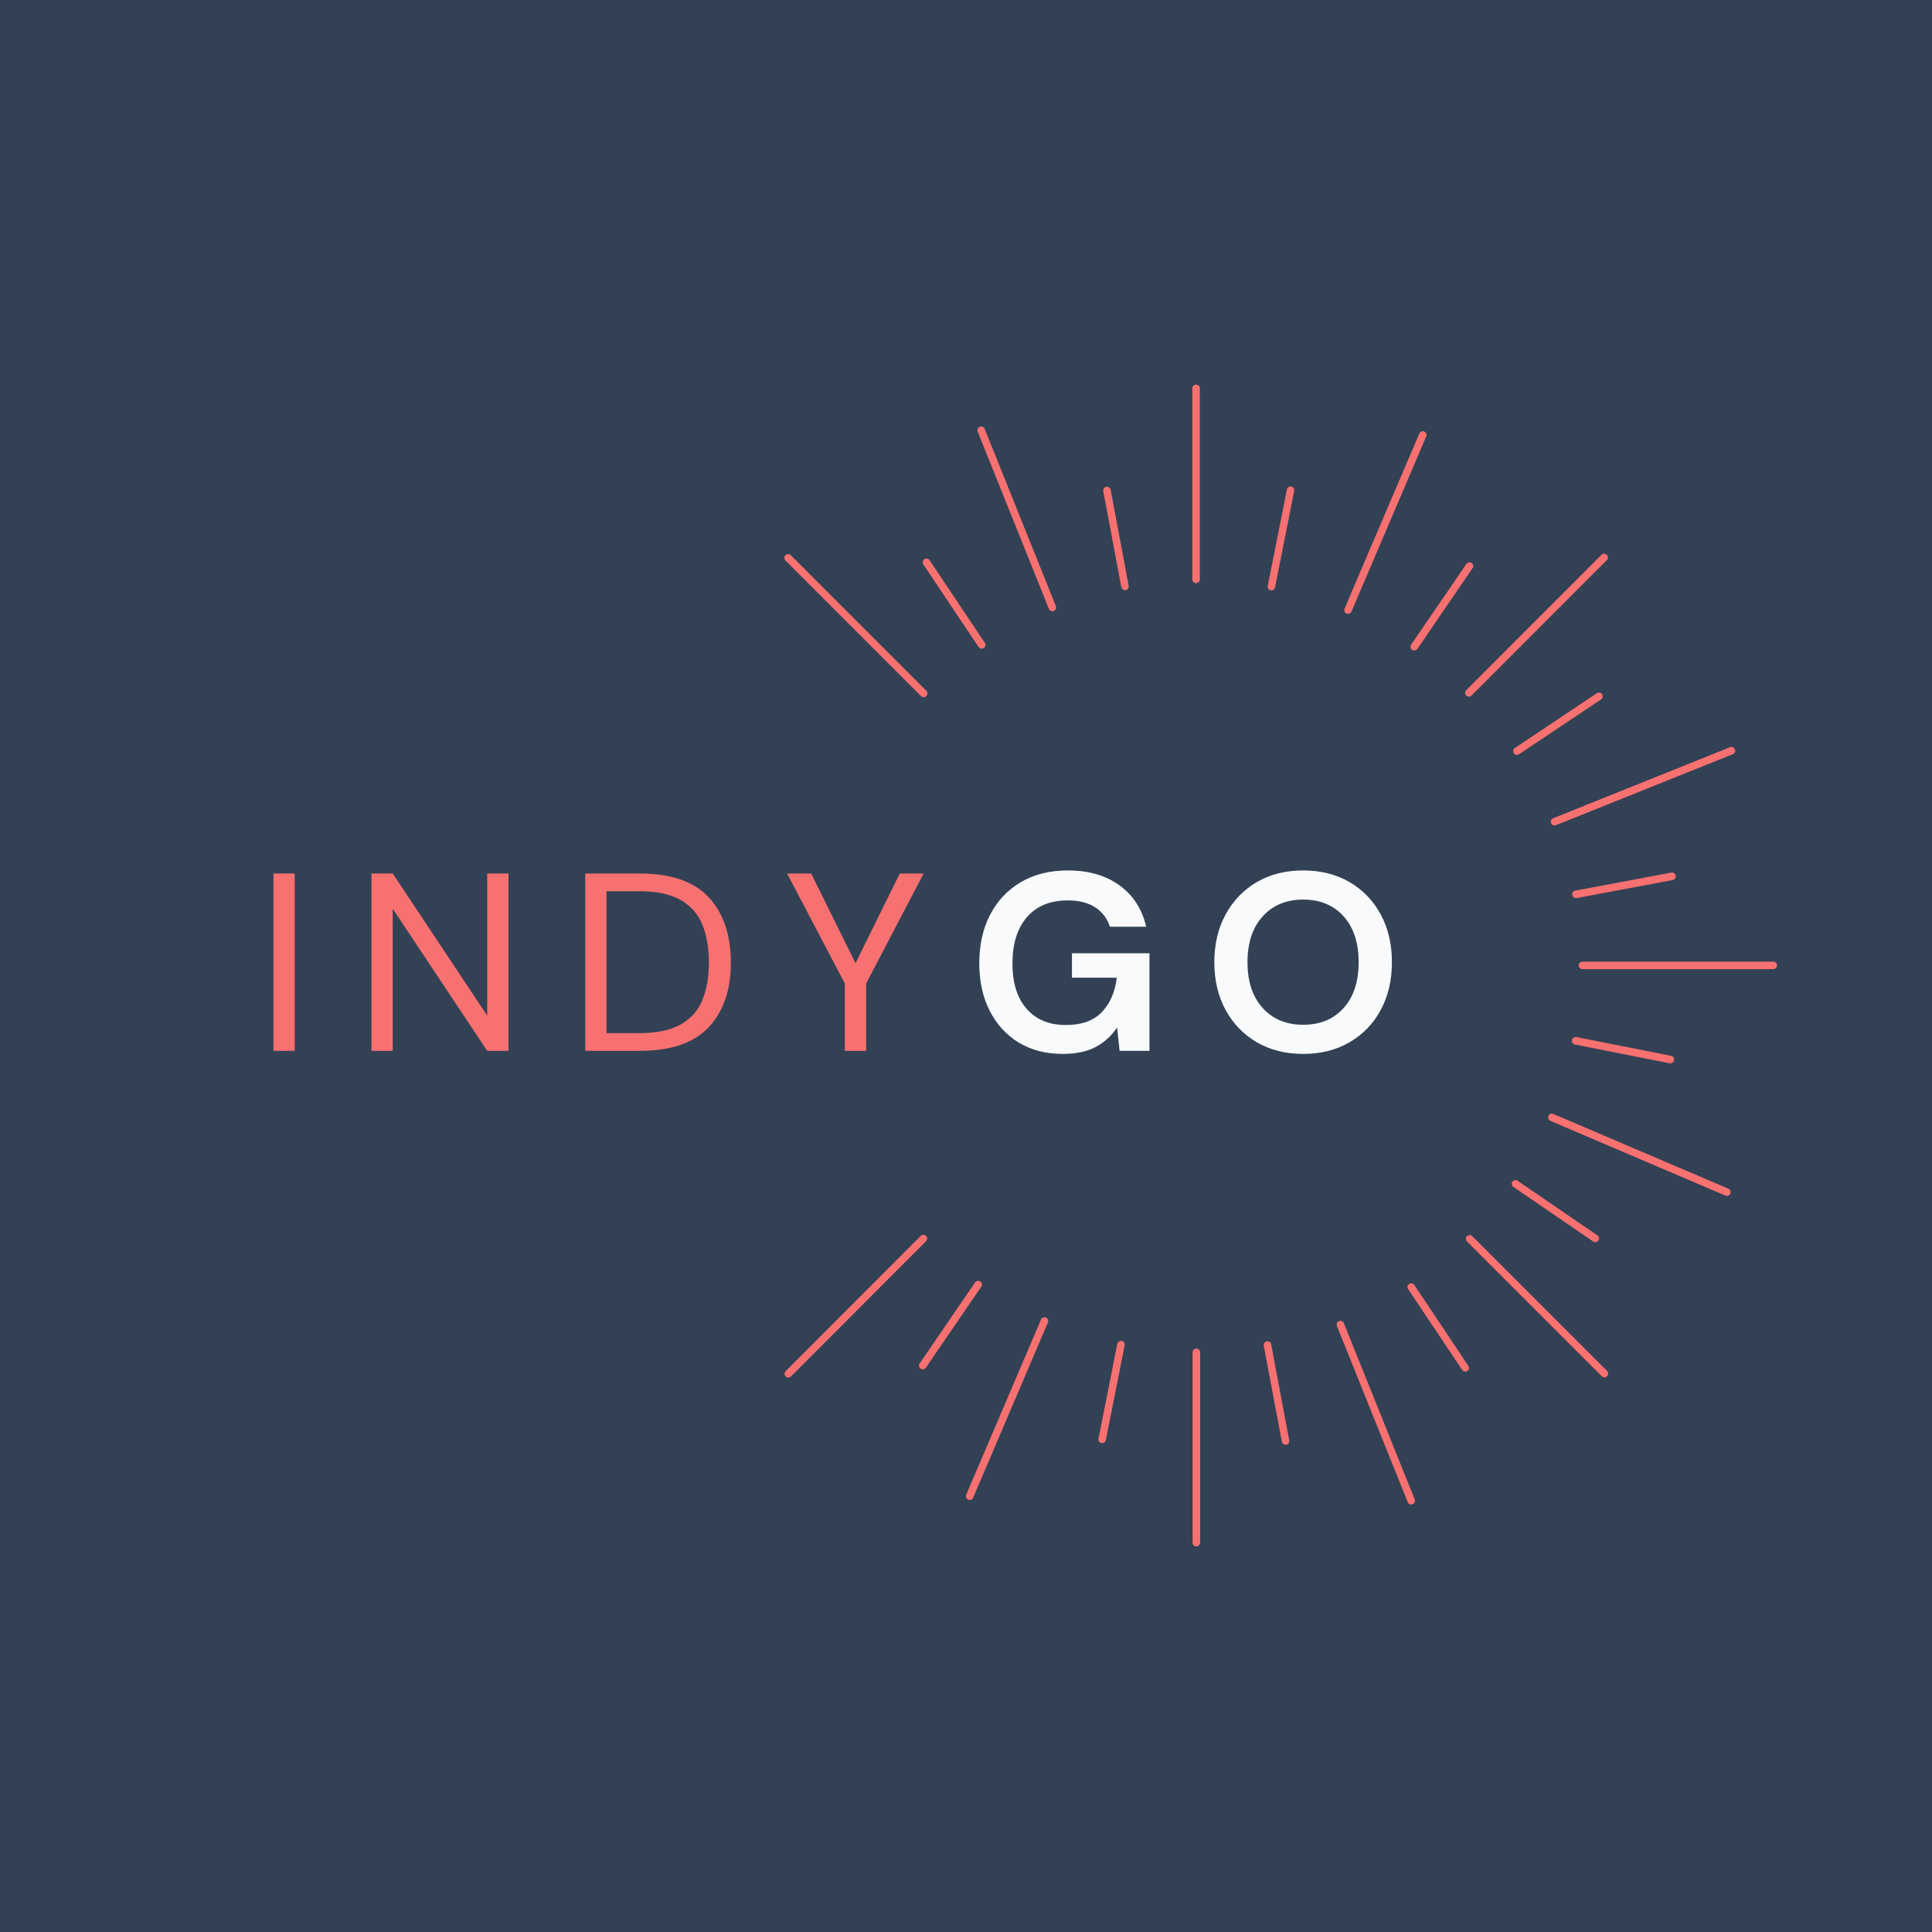
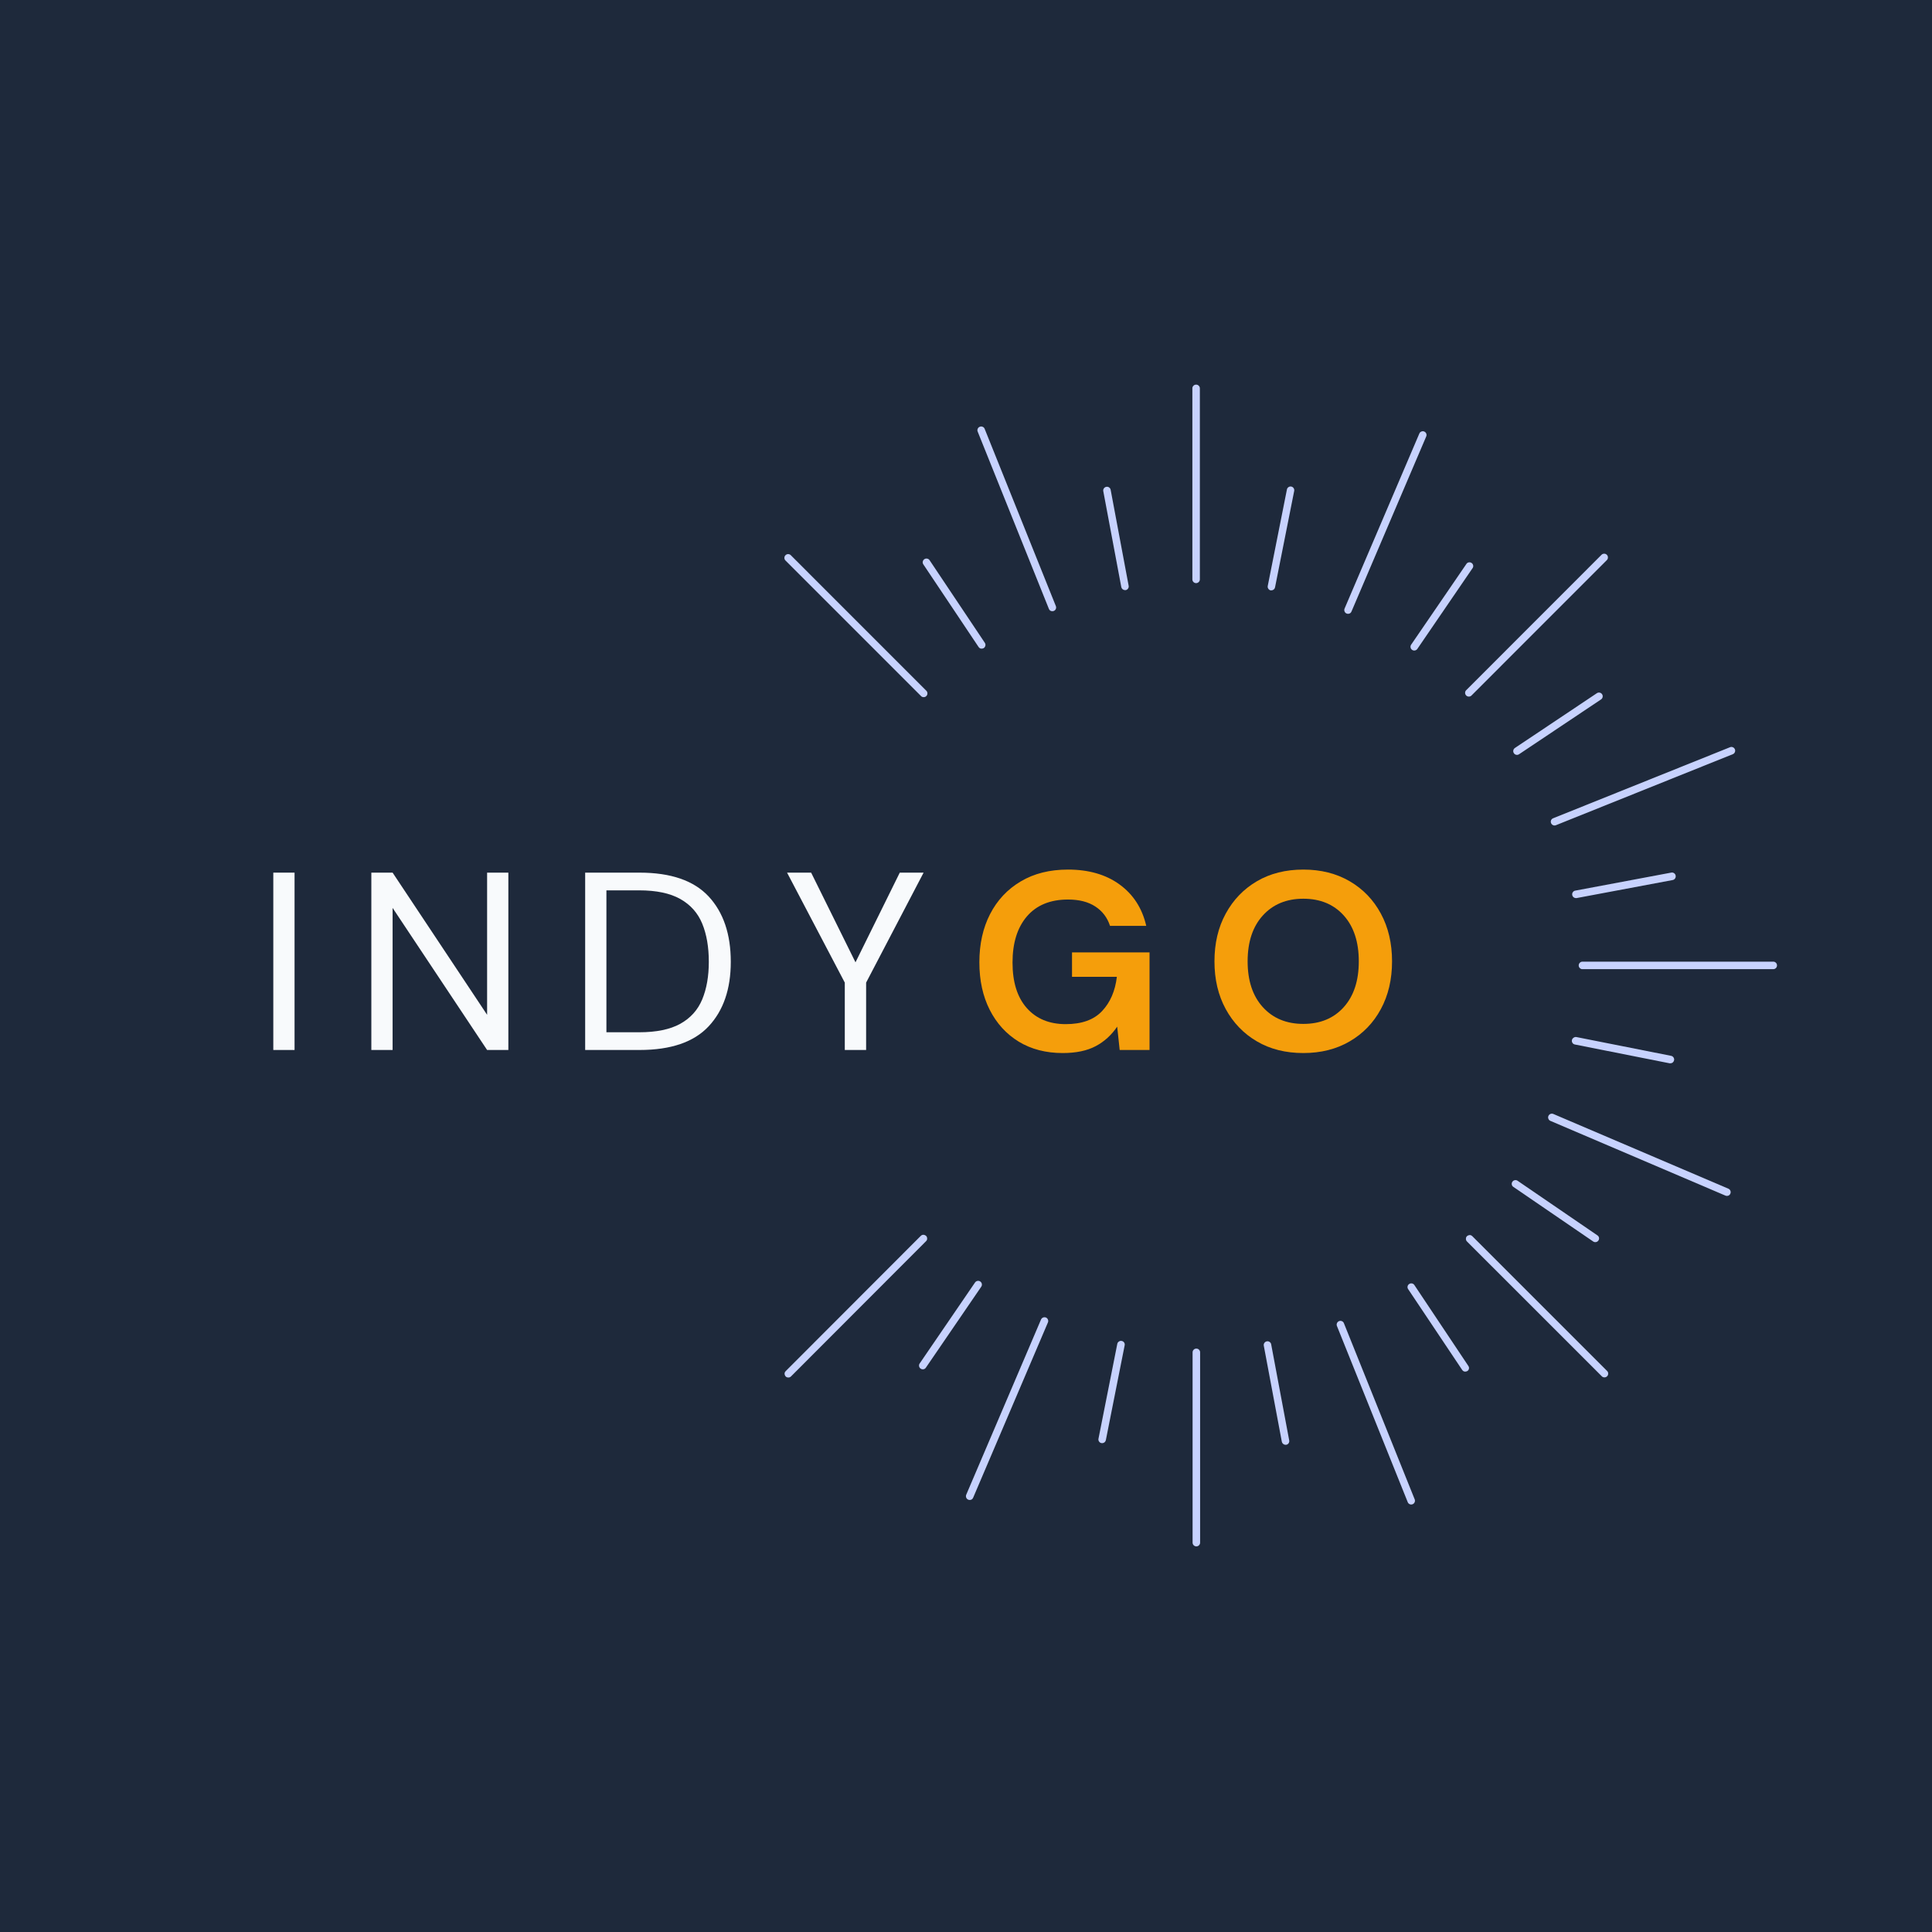
<svg xmlns="http://www.w3.org/2000/svg" width="500" zoomAndPan="magnify" viewBox="0 0 375 375" height="500" preserveAspectRatio="xMidYMid meet" version="1.0">
  <defs>
    <g />
-     <clipPath id="5c873152d5">
+     <clipPath id="3ac878658d">
      <path d="M 231 261 L 233 261 L 233 300.258 L 231 300.258 Z M 231 261 " clip-rule="nonzero" />
    </clipPath>
-     <clipPath id="23122247b9">
+     <clipPath id="e0bae20af6">
      <path d="M 231 74.508 L 233 74.508 L 233 114 L 231 114 Z M 231 74.508 " clip-rule="nonzero" />
    </clipPath>
-     <clipPath id="e92b3dafd3">
+     <clipPath id="84aed8deab">
      <path d="M 306 186 L 344.941 186 L 344.941 189 L 306 189 Z M 306 186 " clip-rule="nonzero" />
    </clipPath>
-     <clipPath id="e4a6fe972e">
+     <clipPath id="ae5dbdb469">
      <path d="M 152.191 239 L 180 239 L 180 268 L 152.191 268 Z M 152.191 239 " clip-rule="nonzero" />
    </clipPath>
-     <clipPath id="de6031664f">
+     <clipPath id="6b394309da">
      <path d="M 152.191 107 L 181 107 L 181 136 L 152.191 136 Z M 152.191 107 " clip-rule="nonzero" />
    </clipPath>
  </defs>
  <rect x="-37.5" width="450" fill="#ffffff" y="-37.5" height="450" fill-opacity="1" />
  <rect x="-37.5" width="450" fill="#ffffff" y="-37.5" height="450" fill-opacity="1" />
-   <rect x="-37.5" width="450" fill="#334155" y="-37.5" height="450" fill-opacity="1" />
-   <g fill="#f87171" fill-opacity="1">
-     <g transform="translate(49.43392, 203.9692)">
+   <rect x="-37.5" width="450" fill="#1e293b" y="-37.5" height="450" fill-opacity="1" />
+   <g fill="#f8fafc" fill-opacity="1">
+     <g transform="translate(49.40662, 203.8005)">
      <g>
        <path d="M 3.641 0 L 3.641 -34.422 L 7.766 -34.422 L 7.766 0 Z M 3.641 0 " />
      </g>
    </g>
  </g>
-   <g fill="#f87171" fill-opacity="1">
-     <g transform="translate(68.46126, 203.9692)">
+   <g fill="#f8fafc" fill-opacity="1">
+     <g transform="translate(68.43711, 203.8005)">
      <g>
        <path d="M 3.641 0 L 3.641 -34.422 L 7.766 -34.422 L 26.109 -6.828 L 26.109 -34.422 L 30.234 -34.422 L 30.234 0 L 26.109 0 L 7.766 -27.578 L 7.766 0 Z M 3.641 0 " />
      </g>
    </g>
  </g>
-   <g fill="#f87171" fill-opacity="1">
-     <g transform="translate(109.9539, 203.9692)">
+   <g fill="#f8fafc" fill-opacity="1">
+     <g transform="translate(109.9391, 203.8005)">
      <g>
        <path d="M 3.641 0 L 3.641 -34.422 L 14.203 -34.422 C 20.273 -34.422 24.742 -32.879 27.609 -29.797 C 30.473 -26.711 31.906 -22.484 31.906 -17.109 C 31.906 -11.828 30.473 -7.656 27.609 -4.594 C 24.742 -1.531 20.273 0 14.203 0 Z M 7.766 -3.438 L 14.109 -3.438 C 17.453 -3.438 20.113 -3.984 22.094 -5.078 C 24.082 -6.18 25.504 -7.758 26.359 -9.812 C 27.211 -11.863 27.641 -14.297 27.641 -17.109 C 27.641 -19.992 27.211 -22.469 26.359 -24.531 C 25.504 -26.602 24.082 -28.195 22.094 -29.312 C 20.113 -30.426 17.453 -30.984 14.109 -30.984 L 7.766 -30.984 Z M 7.766 -3.438 " />
      </g>
    </g>
  </g>
-   <g fill="#f87171" fill-opacity="1">
-     <g transform="translate(151.7907, 203.9692)">
+   <g fill="#f8fafc" fill-opacity="1">
+     <g transform="translate(151.7854, 203.8005)">
      <g>
        <path d="M 12.188 0 L 12.188 -13.078 L 0.984 -34.422 L 5.656 -34.422 L 14.266 -17.016 L 22.859 -34.422 L 27.484 -34.422 L 16.328 -13.078 L 16.328 0 Z M 12.188 0 " />
      </g>
    </g>
  </g>
-   <g fill="#f8fafc" fill-opacity="1">
-     <g transform="translate(187.86, 203.9692)">
+   <g fill="#f59e0b" fill-opacity="1">
+     <g transform="translate(187.8754, 203.8005)">
      <g>
        <path d="M 18.391 0.594 C 15.141 0.594 12.301 -0.141 9.875 -1.609 C 7.457 -3.086 5.578 -5.145 4.234 -7.781 C 2.891 -10.426 2.219 -13.504 2.219 -17.016 C 2.219 -20.555 2.91 -23.676 4.297 -26.375 C 5.691 -29.082 7.676 -31.195 10.25 -32.719 C 12.82 -34.25 15.879 -35.016 19.422 -35.016 C 23.453 -35.016 26.797 -34.047 29.453 -32.109 C 32.109 -30.172 33.828 -27.5 34.609 -24.094 L 27.578 -24.094 C 27.055 -25.695 26.109 -26.945 24.734 -27.844 C 23.359 -28.75 21.586 -29.203 19.422 -29.203 C 15.984 -29.203 13.328 -28.113 11.453 -25.938 C 9.586 -23.758 8.656 -20.77 8.656 -16.969 C 8.656 -13.164 9.578 -10.223 11.422 -8.141 C 13.273 -6.055 15.797 -5.016 18.984 -5.016 C 22.098 -5.016 24.445 -5.859 26.031 -7.547 C 27.625 -9.234 28.582 -11.453 28.906 -14.203 L 20.203 -14.203 L 20.203 -18.938 L 35.25 -18.938 L 35.25 0 L 29.453 0 L 28.969 -4.531 C 27.852 -2.883 26.457 -1.617 24.781 -0.734 C 23.113 0.148 20.984 0.594 18.391 0.594 Z M 18.391 0.594 " />
      </g>
    </g>
  </g>
-   <g fill="#f8fafc" fill-opacity="1">
-     <g transform="translate(233.482, 203.9692)">
+   <g fill="#f59e0b" fill-opacity="1">
+     <g transform="translate(233.5078, 203.8005)">
      <g>
        <path d="M 19.469 0.594 C 16.031 0.594 13.023 -0.16 10.453 -1.672 C 7.879 -3.18 5.863 -5.27 4.406 -7.938 C 2.945 -10.613 2.219 -13.703 2.219 -17.203 C 2.219 -20.711 2.945 -23.801 4.406 -26.469 C 5.863 -29.145 7.879 -31.238 10.453 -32.75 C 13.023 -34.258 16.031 -35.016 19.469 -35.016 C 22.883 -35.016 25.883 -34.258 28.469 -32.75 C 31.062 -31.238 33.078 -29.145 34.516 -26.469 C 35.961 -23.801 36.688 -20.711 36.688 -17.203 C 36.688 -13.703 35.961 -10.613 34.516 -7.938 C 33.078 -5.27 31.062 -3.18 28.469 -1.672 C 25.883 -0.16 22.883 0.594 19.469 0.594 Z M 19.469 -5.062 C 22.75 -5.062 25.363 -6.145 27.312 -8.312 C 29.258 -10.477 30.234 -13.441 30.234 -17.203 C 30.234 -20.973 29.258 -23.941 27.312 -26.109 C 25.363 -28.273 22.75 -29.359 19.469 -29.359 C 16.195 -29.359 13.578 -28.273 11.609 -26.109 C 9.641 -23.941 8.656 -20.973 8.656 -17.203 C 8.656 -13.441 9.641 -10.477 11.609 -8.312 C 13.578 -6.145 16.195 -5.062 19.469 -5.062 Z M 19.469 -5.062 " />
      </g>
    </g>
  </g>
-   <g clip-path="url(#5c873152d5)">
-     <path fill="#f87171" d="M 232.211 261.762 C 232.008 261.762 231.836 261.832 231.695 261.973 C 231.551 262.117 231.48 262.289 231.48 262.488 L 231.48 299.422 C 231.484 299.625 231.555 299.793 231.695 299.938 C 231.84 300.078 232.012 300.152 232.211 300.152 C 232.414 300.152 232.582 300.078 232.727 299.938 C 232.867 299.793 232.941 299.625 232.941 299.422 L 232.941 262.488 C 232.941 262.289 232.871 262.117 232.727 261.973 C 232.586 261.832 232.414 261.762 232.211 261.762 Z M 232.211 261.762 " fill-opacity="1" fill-rule="nonzero" />
+   <g clip-path="url(#3ac878658d)">
+     <path fill="#c7d2fe" d="M 232.211 261.762 C 232.008 261.762 231.836 261.832 231.695 261.973 C 231.551 262.117 231.48 262.289 231.48 262.488 L 231.48 299.422 C 231.484 299.625 231.555 299.793 231.695 299.938 C 231.84 300.078 232.012 300.152 232.211 300.152 C 232.414 300.152 232.582 300.078 232.727 299.938 C 232.867 299.793 232.941 299.625 232.941 299.422 L 232.941 262.488 C 232.941 262.289 232.871 262.117 232.727 261.973 C 232.586 261.832 232.414 261.762 232.211 261.762 Z M 232.211 261.762 " fill-opacity="1" fill-rule="nonzero" />
  </g>
-   <g clip-path="url(#23122247b9)">
-     <path fill="#f87171" d="M 232.16 113.184 C 232.363 113.18 232.535 113.109 232.676 112.969 C 232.82 112.824 232.891 112.652 232.891 112.453 L 232.891 75.445 C 232.906 75.23 232.844 75.047 232.699 74.891 C 232.555 74.734 232.375 74.656 232.164 74.656 C 231.949 74.656 231.773 74.734 231.629 74.891 C 231.484 75.047 231.418 75.23 231.438 75.445 L 231.438 112.453 C 231.438 112.652 231.508 112.824 231.648 112.969 C 231.789 113.109 231.961 113.18 232.16 113.184 Z M 232.16 113.184 " fill-opacity="1" fill-rule="nonzero" />
+   <g clip-path="url(#e0bae20af6)">
+     <path fill="#c7d2fe" d="M 232.16 113.184 C 232.363 113.18 232.535 113.109 232.676 112.969 C 232.82 112.824 232.891 112.652 232.891 112.453 L 232.891 75.445 C 232.906 75.23 232.844 75.047 232.699 74.891 C 232.555 74.734 232.375 74.656 232.164 74.656 C 231.949 74.656 231.773 74.734 231.629 74.891 C 231.484 75.047 231.418 75.23 231.438 75.445 L 231.438 112.453 C 231.438 112.652 231.508 112.824 231.648 112.969 C 231.789 113.109 231.961 113.18 232.16 113.184 Z M 232.16 113.184 " fill-opacity="1" fill-rule="nonzero" />
  </g>
-   <g clip-path="url(#e92b3dafd3)">
-     <path fill="#f87171" d="M 344.18 186.66 L 307.211 186.66 C 307 186.645 306.816 186.707 306.66 186.852 C 306.504 186.996 306.426 187.176 306.426 187.387 C 306.426 187.602 306.504 187.777 306.66 187.922 C 306.816 188.066 307 188.133 307.211 188.113 L 344.184 188.113 C 344.387 188.113 344.559 188.043 344.703 187.902 C 344.844 187.758 344.914 187.586 344.914 187.387 C 344.914 187.184 344.844 187.012 344.703 186.871 C 344.559 186.727 344.387 186.656 344.184 186.656 Z M 344.18 186.66 " fill-opacity="1" fill-rule="nonzero" />
+   <g clip-path="url(#84aed8deab)">
+     <path fill="#c7d2fe" d="M 344.18 186.66 L 307.211 186.66 C 307 186.645 306.816 186.707 306.66 186.852 C 306.504 186.996 306.426 187.176 306.426 187.387 C 306.426 187.602 306.504 187.777 306.66 187.922 C 306.816 188.066 307 188.133 307.211 188.113 L 344.184 188.113 C 344.387 188.113 344.559 188.043 344.703 187.902 C 344.844 187.758 344.914 187.586 344.914 187.387 C 344.914 187.184 344.844 187.012 344.703 186.871 C 344.559 186.727 344.387 186.656 344.184 186.656 Z M 344.18 186.66 " fill-opacity="1" fill-rule="nonzero" />
  </g>
-   <g clip-path="url(#e4a6fe972e)">
-     <path fill="#f87171" d="M 179.961 240.402 C 179.961 240.078 179.809 239.855 179.512 239.734 C 179.215 239.609 178.949 239.66 178.719 239.887 L 152.504 266.133 C 152.277 266.363 152.223 266.625 152.348 266.926 C 152.469 267.223 152.695 267.375 153.016 267.375 C 153.219 267.375 153.387 267.305 153.531 267.164 L 179.75 240.91 C 179.895 240.77 179.965 240.602 179.961 240.402 Z M 179.961 240.402 " fill-opacity="1" fill-rule="nonzero" />
+   <g clip-path="url(#ae5dbdb469)">
+     <path fill="#c7d2fe" d="M 179.961 240.402 C 179.961 240.078 179.809 239.855 179.512 239.734 C 179.215 239.609 178.949 239.66 178.719 239.887 L 152.504 266.133 C 152.277 266.363 152.223 266.625 152.348 266.926 C 152.469 267.223 152.695 267.375 153.016 267.375 C 153.219 267.375 153.387 267.305 153.531 267.164 L 179.75 240.91 C 179.895 240.77 179.965 240.602 179.961 240.402 Z M 179.961 240.402 " fill-opacity="1" fill-rule="nonzero" />
  </g>
-   <path fill="#f87171" d="M 284.59 134.996 C 284.73 135.137 284.902 135.207 285.105 135.207 C 285.305 135.207 285.477 135.137 285.617 134.996 L 311.871 108.73 C 312.02 108.59 312.098 108.418 312.098 108.211 C 312.102 108.008 312.031 107.832 311.887 107.684 C 311.738 107.539 311.562 107.469 311.359 107.473 C 311.152 107.477 310.98 107.551 310.84 107.699 L 284.59 133.965 C 284.449 134.105 284.375 134.277 284.375 134.48 C 284.375 134.68 284.449 134.852 284.59 134.996 Z M 284.59 134.996 " fill-opacity="1" fill-rule="nonzero" />
-   <g clip-path="url(#de6031664f)">
-     <path fill="#f87171" d="M 178.734 135.066 C 178.871 135.227 179.047 135.312 179.258 135.316 C 179.473 135.324 179.652 135.254 179.801 135.105 C 179.949 134.953 180.02 134.773 180.012 134.562 C 180.004 134.348 179.922 134.176 179.762 134.035 L 153.48 107.75 C 153.336 107.617 153.168 107.551 152.969 107.551 C 152.773 107.555 152.605 107.625 152.465 107.766 C 152.324 107.906 152.254 108.074 152.25 108.27 C 152.246 108.469 152.312 108.637 152.449 108.781 Z M 178.734 135.066 " fill-opacity="1" fill-rule="nonzero" />
+   <path fill="#c7d2fe" d="M 284.59 134.996 C 284.73 135.137 284.902 135.207 285.105 135.207 C 285.305 135.207 285.477 135.137 285.617 134.996 L 311.871 108.73 C 312.02 108.59 312.098 108.418 312.098 108.211 C 312.102 108.008 312.031 107.832 311.887 107.684 C 311.738 107.539 311.562 107.469 311.359 107.473 C 311.152 107.477 310.98 107.551 310.84 107.699 L 284.59 133.965 C 284.449 134.105 284.375 134.277 284.375 134.48 C 284.375 134.68 284.449 134.852 284.59 134.996 Z M 284.59 134.996 " fill-opacity="1" fill-rule="nonzero" />
+   <g clip-path="url(#6b394309da)">
+     <path fill="#c7d2fe" d="M 178.734 135.066 C 178.871 135.227 179.047 135.312 179.258 135.316 C 179.473 135.324 179.652 135.254 179.801 135.105 C 179.949 134.953 180.02 134.773 180.012 134.562 C 180.004 134.348 179.922 134.176 179.762 134.035 L 153.48 107.75 C 153.336 107.617 153.168 107.551 152.969 107.551 C 152.773 107.555 152.605 107.625 152.465 107.766 C 152.324 107.906 152.254 108.074 152.25 108.27 C 152.246 108.469 152.312 108.637 152.449 108.781 Z M 178.734 135.066 " fill-opacity="1" fill-rule="nonzero" />
  </g>
-   <path fill="#f87171" d="M 285.773 239.941 C 285.543 239.715 285.281 239.664 284.98 239.789 C 284.68 239.91 284.531 240.137 284.531 240.461 C 284.531 240.66 284.602 240.832 284.742 240.973 L 310.871 267.098 C 311.008 267.258 311.184 267.34 311.395 267.348 C 311.609 267.355 311.789 267.285 311.938 267.133 C 312.086 266.984 312.156 266.801 312.148 266.59 C 312.141 266.379 312.059 266.203 311.898 266.066 Z M 285.773 239.941 " fill-opacity="1" fill-rule="nonzero" />
-   <path fill="#f87171" d="M 301.062 159.207 C 301.016 159.32 301 159.438 301.008 159.559 C 301.02 159.684 301.059 159.793 301.129 159.895 C 301.195 160 301.281 160.078 301.391 160.137 C 301.496 160.195 301.613 160.227 301.734 160.227 C 301.828 160.227 301.918 160.207 302.004 160.172 L 336.383 146.367 C 336.555 146.285 336.676 146.152 336.742 145.973 C 336.812 145.797 336.812 145.617 336.742 145.441 C 336.668 145.266 336.547 145.133 336.375 145.051 C 336.203 144.973 336.023 144.957 335.844 145.016 L 301.465 158.824 C 301.277 158.898 301.145 159.027 301.062 159.207 Z M 301.062 159.207 " fill-opacity="1" fill-rule="nonzero" />
-   <path fill="#f87171" d="M 191.121 83.238 C 191.047 83.051 190.918 82.918 190.73 82.84 C 190.547 82.762 190.359 82.758 190.176 82.836 C 189.988 82.906 189.852 83.035 189.773 83.223 C 189.695 83.406 189.691 83.594 189.77 83.781 L 203.59 118.184 C 203.715 118.484 203.938 118.633 204.266 118.633 C 204.359 118.633 204.449 118.613 204.539 118.582 C 204.727 118.508 204.859 118.375 204.938 118.191 C 205.012 118.004 205.012 117.82 204.938 117.633 Z M 191.121 83.238 " fill-opacity="1" fill-rule="nonzero" />
-   <path fill="#f87171" d="M 260.836 256.797 C 260.754 256.621 260.625 256.5 260.445 256.43 C 260.266 256.355 260.082 256.359 259.906 256.43 C 259.727 256.504 259.594 256.629 259.516 256.805 C 259.434 256.98 259.426 257.16 259.484 257.34 L 273.258 291.613 C 273.34 291.785 273.473 291.902 273.648 291.973 C 273.828 292.043 274.008 292.039 274.184 291.969 C 274.359 291.898 274.492 291.777 274.57 291.605 C 274.652 291.43 274.664 291.254 274.609 291.07 Z M 260.836 256.797 " fill-opacity="1" fill-rule="nonzero" />
-   <path fill="#f87171" d="M 335.473 230.723 L 301.5 216.219 C 301.316 216.141 301.129 216.141 300.941 216.215 C 300.758 216.293 300.625 216.422 300.547 216.605 C 300.465 216.793 300.465 216.977 300.547 217.16 C 300.617 217.348 300.746 217.484 300.934 217.562 L 334.906 232.066 C 335 232.102 335.094 232.121 335.195 232.125 C 335.52 232.121 335.742 231.973 335.867 231.672 C 335.941 231.488 335.941 231.305 335.867 231.121 C 335.789 230.934 335.66 230.801 335.473 230.723 Z M 335.473 230.723 " fill-opacity="1" fill-rule="nonzero" />
-   <path fill="#f87171" d="M 261.363 119.082 C 261.457 119.121 261.555 119.141 261.652 119.141 C 261.977 119.141 262.199 118.988 262.324 118.691 L 276.828 84.719 C 276.906 84.531 276.91 84.348 276.836 84.16 C 276.758 83.973 276.629 83.84 276.445 83.762 C 276.258 83.684 276.074 83.684 275.887 83.762 C 275.699 83.836 275.566 83.969 275.492 84.152 L 260.98 118.125 C 260.902 118.309 260.902 118.496 260.977 118.68 C 261.051 118.867 261.18 119.004 261.363 119.082 Z M 261.363 119.082 " fill-opacity="1" fill-rule="nonzero" />
-   <path fill="#f87171" d="M 203.023 255.734 C 202.836 255.656 202.648 255.656 202.465 255.73 C 202.277 255.805 202.145 255.934 202.062 256.117 L 187.543 290.129 C 187.469 290.316 187.469 290.504 187.543 290.688 C 187.621 290.875 187.75 291.008 187.938 291.086 C 188.027 291.125 188.121 291.145 188.219 291.145 C 188.543 291.141 188.766 290.992 188.891 290.695 L 203.406 256.676 C 203.477 256.492 203.477 256.309 203.402 256.125 C 203.328 255.945 203.203 255.812 203.023 255.734 Z M 203.023 255.734 " fill-opacity="1" fill-rule="nonzero" />
-   <path fill="#f87171" d="M 217.723 260.277 C 217.531 260.238 217.348 260.273 217.184 260.387 C 217.016 260.492 216.91 260.641 216.867 260.836 L 213.215 279.25 C 213.172 279.449 213.211 279.629 213.324 279.797 C 213.469 280.012 213.668 280.117 213.926 280.117 C 214.102 280.117 214.254 280.062 214.391 279.953 C 214.523 279.844 214.609 279.703 214.645 279.531 L 218.297 261.121 C 218.336 260.922 218.301 260.742 218.188 260.574 C 218.074 260.414 217.918 260.316 217.723 260.277 Z M 217.723 260.277 " fill-opacity="1" fill-rule="nonzero" />
-   <path fill="#f87171" d="M 250.645 94.441 C 250.445 94.402 250.266 94.438 250.098 94.551 C 249.93 94.664 249.828 94.816 249.789 95.012 L 246.07 113.73 C 246.031 113.93 246.066 114.109 246.18 114.277 C 246.289 114.441 246.438 114.547 246.629 114.586 C 246.68 114.594 246.727 114.594 246.773 114.586 C 246.949 114.586 247.102 114.531 247.234 114.422 C 247.367 114.312 247.453 114.172 247.484 114.004 L 251.203 95.285 C 251.238 95.09 251.199 94.914 251.094 94.75 C 250.984 94.586 250.836 94.484 250.645 94.441 Z M 250.645 94.441 " fill-opacity="1" fill-rule="nonzero" />
-   <path fill="#f87171" d="M 305.422 201.43 C 305.258 201.539 305.152 201.688 305.109 201.879 C 305.07 202.074 305.105 202.258 305.215 202.426 C 305.324 202.59 305.473 202.691 305.668 202.734 L 324.082 206.387 C 324.129 206.395 324.18 206.395 324.227 206.387 C 324.398 206.387 324.555 206.332 324.688 206.219 C 324.82 206.109 324.902 205.969 324.938 205.797 C 324.977 205.602 324.941 205.418 324.828 205.254 C 324.723 205.09 324.57 204.984 324.379 204.941 L 305.969 201.289 C 305.766 201.258 305.586 201.305 305.422 201.43 Z M 305.422 201.43 " fill-opacity="1" fill-rule="nonzero" />
-   <path fill="#f87171" d="M 310.961 134.746 C 310.848 134.582 310.695 134.477 310.496 134.438 C 310.301 134.398 310.117 134.438 309.949 134.551 L 294.039 145.184 C 293.875 145.297 293.773 145.453 293.734 145.648 C 293.695 145.848 293.73 146.027 293.844 146.195 C 293.953 146.363 294.109 146.469 294.305 146.508 C 294.504 146.547 294.684 146.508 294.852 146.395 L 310.762 135.758 C 310.93 135.645 311.031 135.492 311.07 135.293 C 311.109 135.098 311.074 134.914 310.961 134.746 Z M 310.961 134.746 " fill-opacity="1" fill-rule="nonzero" />
-   <path fill="#f87171" d="M 189.941 125.578 C 190.121 125.844 190.371 125.949 190.688 125.887 C 191.004 125.824 191.195 125.633 191.262 125.316 C 191.301 125.117 191.266 124.934 191.152 124.766 L 180.414 108.711 C 180.297 108.555 180.145 108.457 179.953 108.426 C 179.758 108.391 179.582 108.43 179.422 108.535 C 179.258 108.645 179.156 108.793 179.113 108.984 C 179.07 109.176 179.102 109.355 179.203 109.52 Z M 189.941 125.578 " fill-opacity="1" fill-rule="nonzero" />
-   <path fill="#f87171" d="M 274.531 249.43 C 274.422 249.262 274.266 249.156 274.07 249.117 C 273.871 249.078 273.691 249.113 273.523 249.227 C 273.355 249.332 273.254 249.484 273.211 249.676 C 273.172 249.871 273.207 250.055 273.32 250.219 L 283.816 265.914 C 283.992 266.168 284.234 266.27 284.543 266.215 C 284.848 266.164 285.043 265.984 285.121 265.684 C 285.16 265.488 285.125 265.305 285.012 265.137 Z M 274.531 249.43 " fill-opacity="1" fill-rule="nonzero" />
-   <path fill="#f87171" d="M 325.242 169.949 C 325.207 169.754 325.102 169.598 324.938 169.484 C 324.773 169.371 324.59 169.332 324.391 169.371 L 305.75 172.871 C 305.562 172.906 305.418 172.996 305.305 173.148 C 305.191 173.297 305.145 173.465 305.16 173.652 C 305.176 173.836 305.254 173.992 305.391 174.121 C 305.531 174.246 305.691 174.312 305.879 174.316 L 306.016 174.316 L 324.664 170.816 C 324.863 170.777 325.02 170.672 325.133 170.504 C 325.246 170.336 325.281 170.148 325.242 169.949 Z M 325.242 169.949 " fill-opacity="1" fill-rule="nonzero" />
-   <path fill="#f87171" d="M 215.57 95.035 C 215.523 94.848 215.422 94.703 215.258 94.598 C 215.098 94.492 214.918 94.457 214.73 94.492 C 214.539 94.527 214.387 94.625 214.273 94.781 C 214.16 94.938 214.113 95.109 214.141 95.301 L 217.641 113.945 C 217.672 114.113 217.758 114.258 217.891 114.367 C 218.027 114.48 218.18 114.535 218.355 114.539 C 218.398 114.543 218.445 114.543 218.492 114.539 C 218.688 114.504 218.844 114.402 218.957 114.234 C 219.07 114.07 219.109 113.891 219.07 113.691 Z M 215.57 95.035 " fill-opacity="1" fill-rule="nonzero" />
-   <path fill="#f87171" d="M 246.742 260.973 C 246.715 260.766 246.617 260.602 246.445 260.48 C 246.277 260.359 246.09 260.316 245.883 260.355 C 245.68 260.395 245.52 260.5 245.406 260.676 C 245.293 260.852 245.262 261.039 245.309 261.242 L 248.801 279.836 C 248.836 280.008 248.918 280.148 249.055 280.258 C 249.188 280.371 249.344 280.43 249.52 280.43 C 249.562 280.434 249.609 280.434 249.652 280.43 C 249.852 280.395 250.008 280.293 250.121 280.129 C 250.234 279.961 250.273 279.781 250.234 279.582 Z M 246.742 260.973 " fill-opacity="1" fill-rule="nonzero" />
-   <path fill="#f87171" d="M 293.551 229.379 C 293.438 229.547 293.398 229.727 293.438 229.926 C 293.477 230.117 293.578 230.27 293.742 230.375 L 309.238 240.973 C 309.406 241.086 309.586 241.125 309.785 241.086 C 309.98 241.047 310.137 240.945 310.25 240.781 C 310.363 240.617 310.402 240.434 310.367 240.234 C 310.324 240.043 310.223 239.895 310.059 239.785 L 294.582 229.199 C 294.414 229.078 294.23 229.035 294.027 229.07 C 293.824 229.105 293.664 229.211 293.551 229.379 Z M 293.551 229.379 " fill-opacity="1" fill-rule="nonzero" />
-   <path fill="#f87171" d="M 274.094 126.141 C 274.262 126.254 274.441 126.289 274.641 126.254 C 274.836 126.215 274.992 126.117 275.109 125.949 L 285.863 110.219 C 285.953 110.055 285.977 109.883 285.934 109.703 C 285.891 109.52 285.789 109.379 285.637 109.273 C 285.484 109.168 285.316 109.125 285.133 109.148 C 284.945 109.172 284.793 109.254 284.672 109.395 L 273.906 125.125 C 273.789 125.293 273.75 125.477 273.789 125.672 C 273.824 125.871 273.926 126.027 274.094 126.141 Z M 274.094 126.141 " fill-opacity="1" fill-rule="nonzero" />
-   <path fill="#f87171" d="M 190.57 249.188 C 190.531 249 190.43 248.848 190.27 248.738 C 190.102 248.625 189.922 248.59 189.723 248.625 C 189.527 248.664 189.371 248.762 189.254 248.93 L 178.508 264.648 C 178.395 264.812 178.355 264.996 178.395 265.191 C 178.434 265.391 178.535 265.543 178.703 265.656 C 178.824 265.742 178.961 265.785 179.113 265.785 C 179.367 265.785 179.566 265.68 179.711 265.465 L 190.457 249.754 C 190.578 249.582 190.613 249.395 190.57 249.188 Z M 190.57 249.188 " fill-opacity="1" fill-rule="nonzero" />
+   <path fill="#c7d2fe" d="M 285.773 239.941 C 285.543 239.715 285.281 239.664 284.98 239.789 C 284.68 239.91 284.531 240.137 284.531 240.461 C 284.531 240.66 284.602 240.832 284.742 240.973 L 310.871 267.098 C 311.008 267.258 311.184 267.34 311.395 267.348 C 311.609 267.355 311.789 267.285 311.938 267.133 C 312.086 266.984 312.156 266.801 312.148 266.59 C 312.141 266.379 312.059 266.203 311.898 266.066 Z M 285.773 239.941 " fill-opacity="1" fill-rule="nonzero" />
+   <path fill="#c7d2fe" d="M 301.062 159.207 C 301.016 159.32 301 159.438 301.008 159.559 C 301.02 159.684 301.059 159.793 301.129 159.895 C 301.195 160 301.281 160.078 301.391 160.137 C 301.496 160.195 301.613 160.227 301.734 160.227 C 301.828 160.227 301.918 160.207 302.004 160.172 L 336.383 146.367 C 336.555 146.285 336.676 146.152 336.742 145.973 C 336.812 145.797 336.812 145.617 336.742 145.441 C 336.668 145.266 336.547 145.133 336.375 145.051 C 336.203 144.973 336.023 144.957 335.844 145.016 L 301.465 158.824 C 301.277 158.898 301.145 159.027 301.062 159.207 Z M 301.062 159.207 " fill-opacity="1" fill-rule="nonzero" />
+   <path fill="#c7d2fe" d="M 191.121 83.238 C 191.047 83.051 190.918 82.918 190.73 82.84 C 190.547 82.762 190.359 82.758 190.176 82.836 C 189.988 82.906 189.852 83.035 189.773 83.223 C 189.695 83.406 189.691 83.594 189.77 83.781 L 203.59 118.184 C 203.715 118.484 203.938 118.633 204.266 118.633 C 204.359 118.633 204.449 118.613 204.539 118.582 C 204.727 118.508 204.859 118.375 204.938 118.191 C 205.012 118.004 205.012 117.82 204.938 117.633 Z M 191.121 83.238 " fill-opacity="1" fill-rule="nonzero" />
+   <path fill="#c7d2fe" d="M 260.836 256.797 C 260.754 256.621 260.625 256.5 260.445 256.43 C 260.266 256.355 260.082 256.359 259.906 256.43 C 259.727 256.504 259.594 256.629 259.516 256.805 C 259.434 256.98 259.426 257.16 259.484 257.34 L 273.258 291.613 C 273.34 291.785 273.473 291.902 273.648 291.973 C 273.828 292.043 274.008 292.039 274.184 291.969 C 274.359 291.898 274.492 291.777 274.57 291.605 C 274.652 291.43 274.664 291.254 274.609 291.07 Z M 260.836 256.797 " fill-opacity="1" fill-rule="nonzero" />
+   <path fill="#c7d2fe" d="M 335.473 230.723 L 301.5 216.219 C 301.316 216.141 301.129 216.141 300.941 216.215 C 300.758 216.293 300.625 216.422 300.547 216.605 C 300.465 216.793 300.465 216.977 300.547 217.16 C 300.617 217.348 300.746 217.484 300.934 217.562 L 334.906 232.066 C 335 232.102 335.094 232.121 335.195 232.125 C 335.52 232.121 335.742 231.973 335.867 231.672 C 335.941 231.488 335.941 231.305 335.867 231.121 C 335.789 230.934 335.66 230.801 335.473 230.723 Z M 335.473 230.723 " fill-opacity="1" fill-rule="nonzero" />
+   <path fill="#c7d2fe" d="M 261.363 119.082 C 261.457 119.121 261.555 119.141 261.652 119.141 C 261.977 119.141 262.199 118.988 262.324 118.691 L 276.828 84.719 C 276.906 84.531 276.91 84.348 276.836 84.16 C 276.758 83.973 276.629 83.84 276.445 83.762 C 276.258 83.684 276.074 83.684 275.887 83.762 C 275.699 83.836 275.566 83.969 275.492 84.152 L 260.98 118.125 C 260.902 118.309 260.902 118.496 260.977 118.68 C 261.051 118.867 261.18 119.004 261.363 119.082 Z M 261.363 119.082 " fill-opacity="1" fill-rule="nonzero" />
+   <path fill="#c7d2fe" d="M 203.023 255.734 C 202.836 255.656 202.648 255.656 202.465 255.73 C 202.277 255.805 202.145 255.934 202.062 256.117 L 187.543 290.129 C 187.469 290.316 187.469 290.504 187.543 290.688 C 187.621 290.875 187.75 291.008 187.938 291.086 C 188.027 291.125 188.121 291.145 188.219 291.145 C 188.543 291.141 188.766 290.992 188.891 290.695 L 203.406 256.676 C 203.477 256.492 203.477 256.309 203.402 256.125 C 203.328 255.945 203.203 255.812 203.023 255.734 Z M 203.023 255.734 " fill-opacity="1" fill-rule="nonzero" />
+   <path fill="#c7d2fe" d="M 217.723 260.277 C 217.531 260.238 217.348 260.273 217.184 260.387 C 217.016 260.492 216.91 260.641 216.867 260.836 L 213.215 279.25 C 213.172 279.449 213.211 279.629 213.324 279.797 C 213.469 280.012 213.668 280.117 213.926 280.117 C 214.102 280.117 214.254 280.062 214.391 279.953 C 214.523 279.844 214.609 279.703 214.645 279.531 L 218.297 261.121 C 218.336 260.922 218.301 260.742 218.188 260.574 C 218.074 260.414 217.918 260.316 217.723 260.277 Z M 217.723 260.277 " fill-opacity="1" fill-rule="nonzero" />
+   <path fill="#c7d2fe" d="M 250.645 94.441 C 250.445 94.402 250.266 94.438 250.098 94.551 C 249.93 94.664 249.828 94.816 249.789 95.012 L 246.07 113.73 C 246.031 113.93 246.066 114.109 246.18 114.277 C 246.289 114.441 246.438 114.547 246.629 114.586 C 246.68 114.594 246.727 114.594 246.773 114.586 C 246.949 114.586 247.102 114.531 247.234 114.422 C 247.367 114.312 247.453 114.172 247.484 114.004 L 251.203 95.285 C 251.238 95.09 251.199 94.914 251.094 94.75 C 250.984 94.586 250.836 94.484 250.645 94.441 Z M 250.645 94.441 " fill-opacity="1" fill-rule="nonzero" />
+   <path fill="#c7d2fe" d="M 305.422 201.43 C 305.258 201.539 305.152 201.688 305.109 201.879 C 305.07 202.074 305.105 202.258 305.215 202.426 C 305.324 202.59 305.473 202.691 305.668 202.734 L 324.082 206.387 C 324.129 206.395 324.18 206.395 324.227 206.387 C 324.398 206.387 324.555 206.332 324.688 206.219 C 324.82 206.109 324.902 205.969 324.938 205.797 C 324.977 205.602 324.941 205.418 324.828 205.254 C 324.723 205.09 324.57 204.984 324.379 204.941 L 305.969 201.289 C 305.766 201.258 305.586 201.305 305.422 201.43 Z M 305.422 201.43 " fill-opacity="1" fill-rule="nonzero" />
+   <path fill="#c7d2fe" d="M 310.961 134.746 C 310.848 134.582 310.695 134.477 310.496 134.438 C 310.301 134.398 310.117 134.438 309.949 134.551 L 294.039 145.184 C 293.875 145.297 293.773 145.453 293.734 145.648 C 293.695 145.848 293.73 146.027 293.844 146.195 C 293.953 146.363 294.109 146.469 294.305 146.508 C 294.504 146.547 294.684 146.508 294.852 146.395 L 310.762 135.758 C 310.93 135.645 311.031 135.492 311.07 135.293 C 311.109 135.098 311.074 134.914 310.961 134.746 Z M 310.961 134.746 " fill-opacity="1" fill-rule="nonzero" />
+   <path fill="#c7d2fe" d="M 189.941 125.578 C 190.121 125.844 190.371 125.949 190.688 125.887 C 191.004 125.824 191.195 125.633 191.262 125.316 C 191.301 125.117 191.266 124.934 191.152 124.766 L 180.414 108.711 C 180.297 108.555 180.145 108.457 179.953 108.426 C 179.758 108.391 179.582 108.43 179.422 108.535 C 179.258 108.645 179.156 108.793 179.113 108.984 C 179.07 109.176 179.102 109.355 179.203 109.52 Z M 189.941 125.578 " fill-opacity="1" fill-rule="nonzero" />
+   <path fill="#c7d2fe" d="M 274.531 249.43 C 274.422 249.262 274.266 249.156 274.07 249.117 C 273.871 249.078 273.691 249.113 273.523 249.227 C 273.355 249.332 273.254 249.484 273.211 249.676 C 273.172 249.871 273.207 250.055 273.32 250.219 L 283.816 265.914 C 283.992 266.168 284.234 266.27 284.543 266.215 C 284.848 266.164 285.043 265.984 285.121 265.684 C 285.16 265.488 285.125 265.305 285.012 265.137 Z M 274.531 249.43 " fill-opacity="1" fill-rule="nonzero" />
+   <path fill="#c7d2fe" d="M 325.242 169.949 C 325.207 169.754 325.102 169.598 324.938 169.484 C 324.773 169.371 324.59 169.332 324.391 169.371 L 305.75 172.871 C 305.562 172.906 305.418 172.996 305.305 173.148 C 305.191 173.297 305.145 173.465 305.16 173.652 C 305.176 173.836 305.254 173.992 305.391 174.121 C 305.531 174.246 305.691 174.312 305.879 174.316 L 306.016 174.316 L 324.664 170.816 C 324.863 170.777 325.02 170.672 325.133 170.504 C 325.246 170.336 325.281 170.148 325.242 169.949 Z M 325.242 169.949 " fill-opacity="1" fill-rule="nonzero" />
+   <path fill="#c7d2fe" d="M 215.57 95.035 C 215.523 94.848 215.422 94.703 215.258 94.598 C 215.098 94.492 214.918 94.457 214.73 94.492 C 214.539 94.527 214.387 94.625 214.273 94.781 C 214.16 94.938 214.113 95.109 214.141 95.301 L 217.641 113.945 C 217.672 114.113 217.758 114.258 217.891 114.367 C 218.027 114.48 218.18 114.535 218.355 114.539 C 218.398 114.543 218.445 114.543 218.492 114.539 C 218.688 114.504 218.844 114.402 218.957 114.234 C 219.07 114.07 219.109 113.891 219.07 113.691 Z M 215.57 95.035 " fill-opacity="1" fill-rule="nonzero" />
+   <path fill="#c7d2fe" d="M 246.742 260.973 C 246.715 260.766 246.617 260.602 246.445 260.48 C 246.277 260.359 246.09 260.316 245.883 260.355 C 245.68 260.395 245.52 260.5 245.406 260.676 C 245.293 260.852 245.262 261.039 245.309 261.242 L 248.801 279.836 C 248.836 280.008 248.918 280.148 249.055 280.258 C 249.188 280.371 249.344 280.43 249.52 280.43 C 249.562 280.434 249.609 280.434 249.652 280.43 C 249.852 280.395 250.008 280.293 250.121 280.129 C 250.234 279.961 250.273 279.781 250.234 279.582 Z M 246.742 260.973 " fill-opacity="1" fill-rule="nonzero" />
+   <path fill="#c7d2fe" d="M 293.551 229.379 C 293.438 229.547 293.398 229.727 293.438 229.926 C 293.477 230.117 293.578 230.27 293.742 230.375 L 309.238 240.973 C 309.406 241.086 309.586 241.125 309.785 241.086 C 309.98 241.047 310.137 240.945 310.25 240.781 C 310.363 240.617 310.402 240.434 310.367 240.234 C 310.324 240.043 310.223 239.895 310.059 239.785 L 294.582 229.199 C 294.414 229.078 294.23 229.035 294.027 229.07 C 293.824 229.105 293.664 229.211 293.551 229.379 Z M 293.551 229.379 " fill-opacity="1" fill-rule="nonzero" />
+   <path fill="#c7d2fe" d="M 274.094 126.141 C 274.262 126.254 274.441 126.289 274.641 126.254 C 274.836 126.215 274.992 126.117 275.109 125.949 L 285.863 110.219 C 285.953 110.055 285.977 109.883 285.934 109.703 C 285.891 109.52 285.789 109.379 285.637 109.273 C 285.484 109.168 285.316 109.125 285.133 109.148 C 284.945 109.172 284.793 109.254 284.672 109.395 L 273.906 125.125 C 273.789 125.293 273.75 125.477 273.789 125.672 C 273.824 125.871 273.926 126.027 274.094 126.141 Z M 274.094 126.141 " fill-opacity="1" fill-rule="nonzero" />
+   <path fill="#c7d2fe" d="M 190.57 249.188 C 190.531 249 190.43 248.848 190.27 248.738 C 190.102 248.625 189.922 248.59 189.723 248.625 C 189.527 248.664 189.371 248.762 189.254 248.93 L 178.508 264.648 C 178.395 264.812 178.355 264.996 178.395 265.191 C 178.434 265.391 178.535 265.543 178.703 265.656 C 178.824 265.742 178.961 265.785 179.113 265.785 C 179.367 265.785 179.566 265.68 179.711 265.465 L 190.457 249.754 C 190.578 249.582 190.613 249.395 190.57 249.188 Z M 190.57 249.188 " fill-opacity="1" fill-rule="nonzero" />
</svg>
